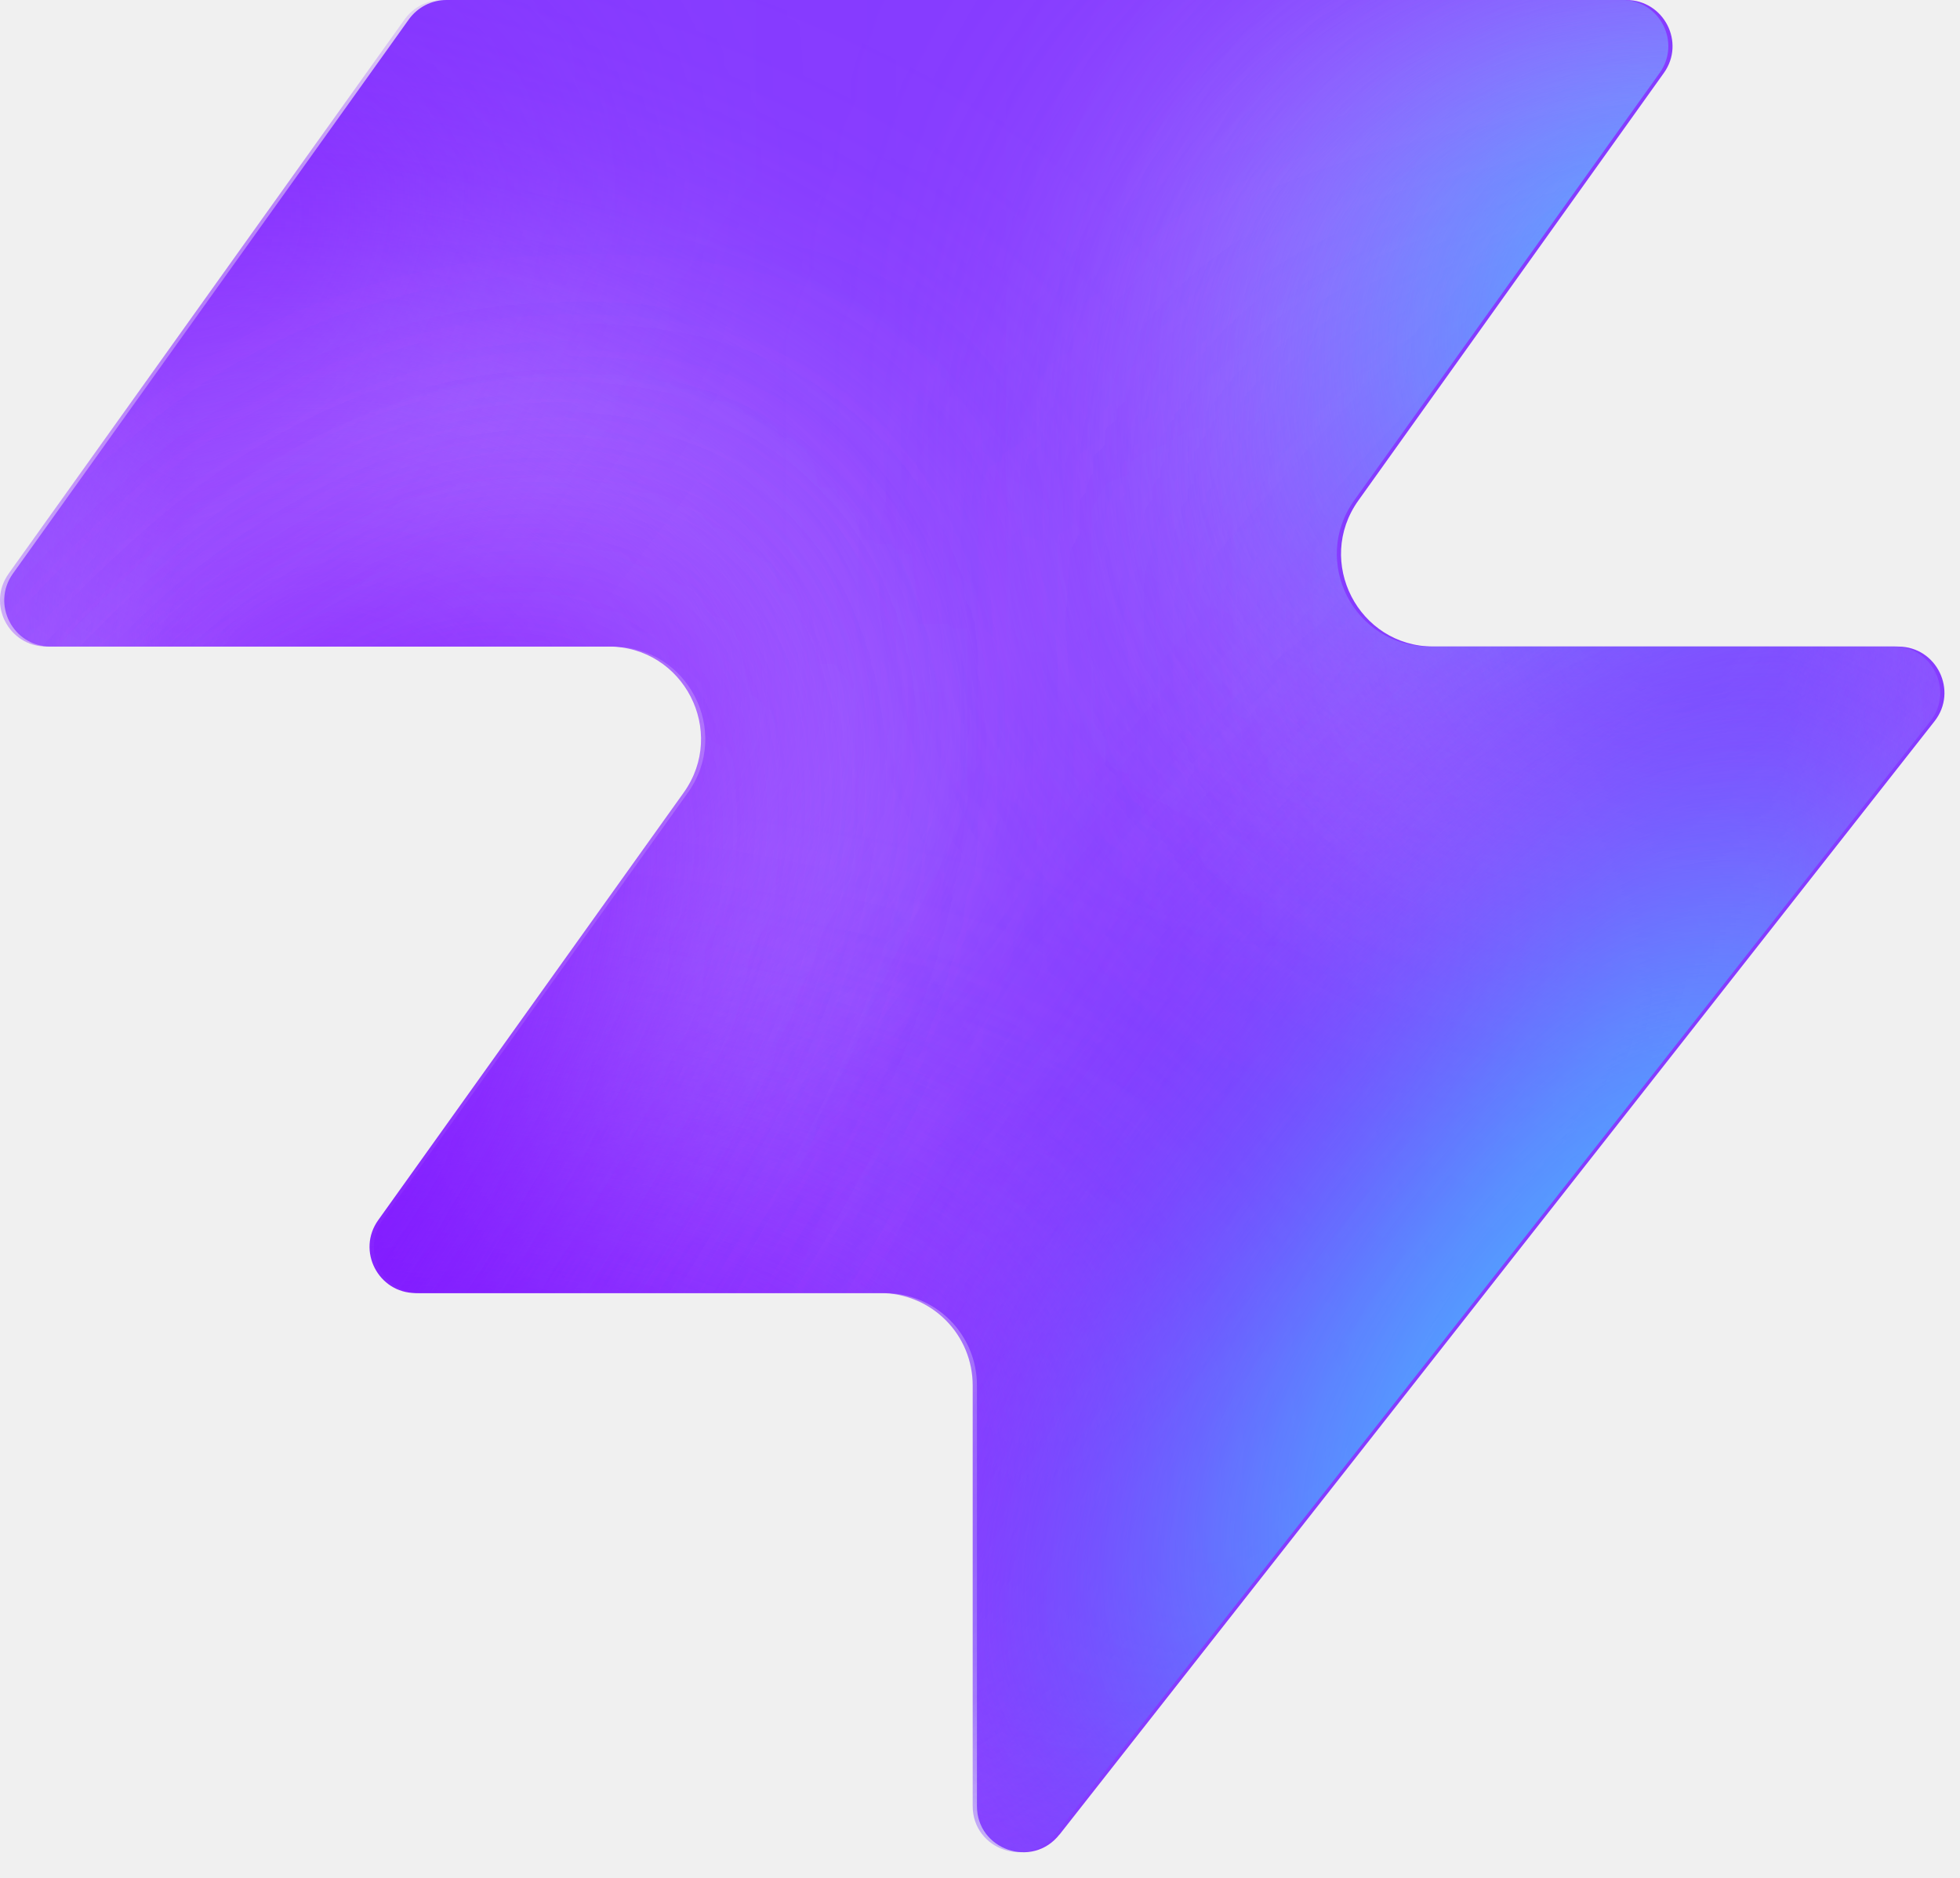
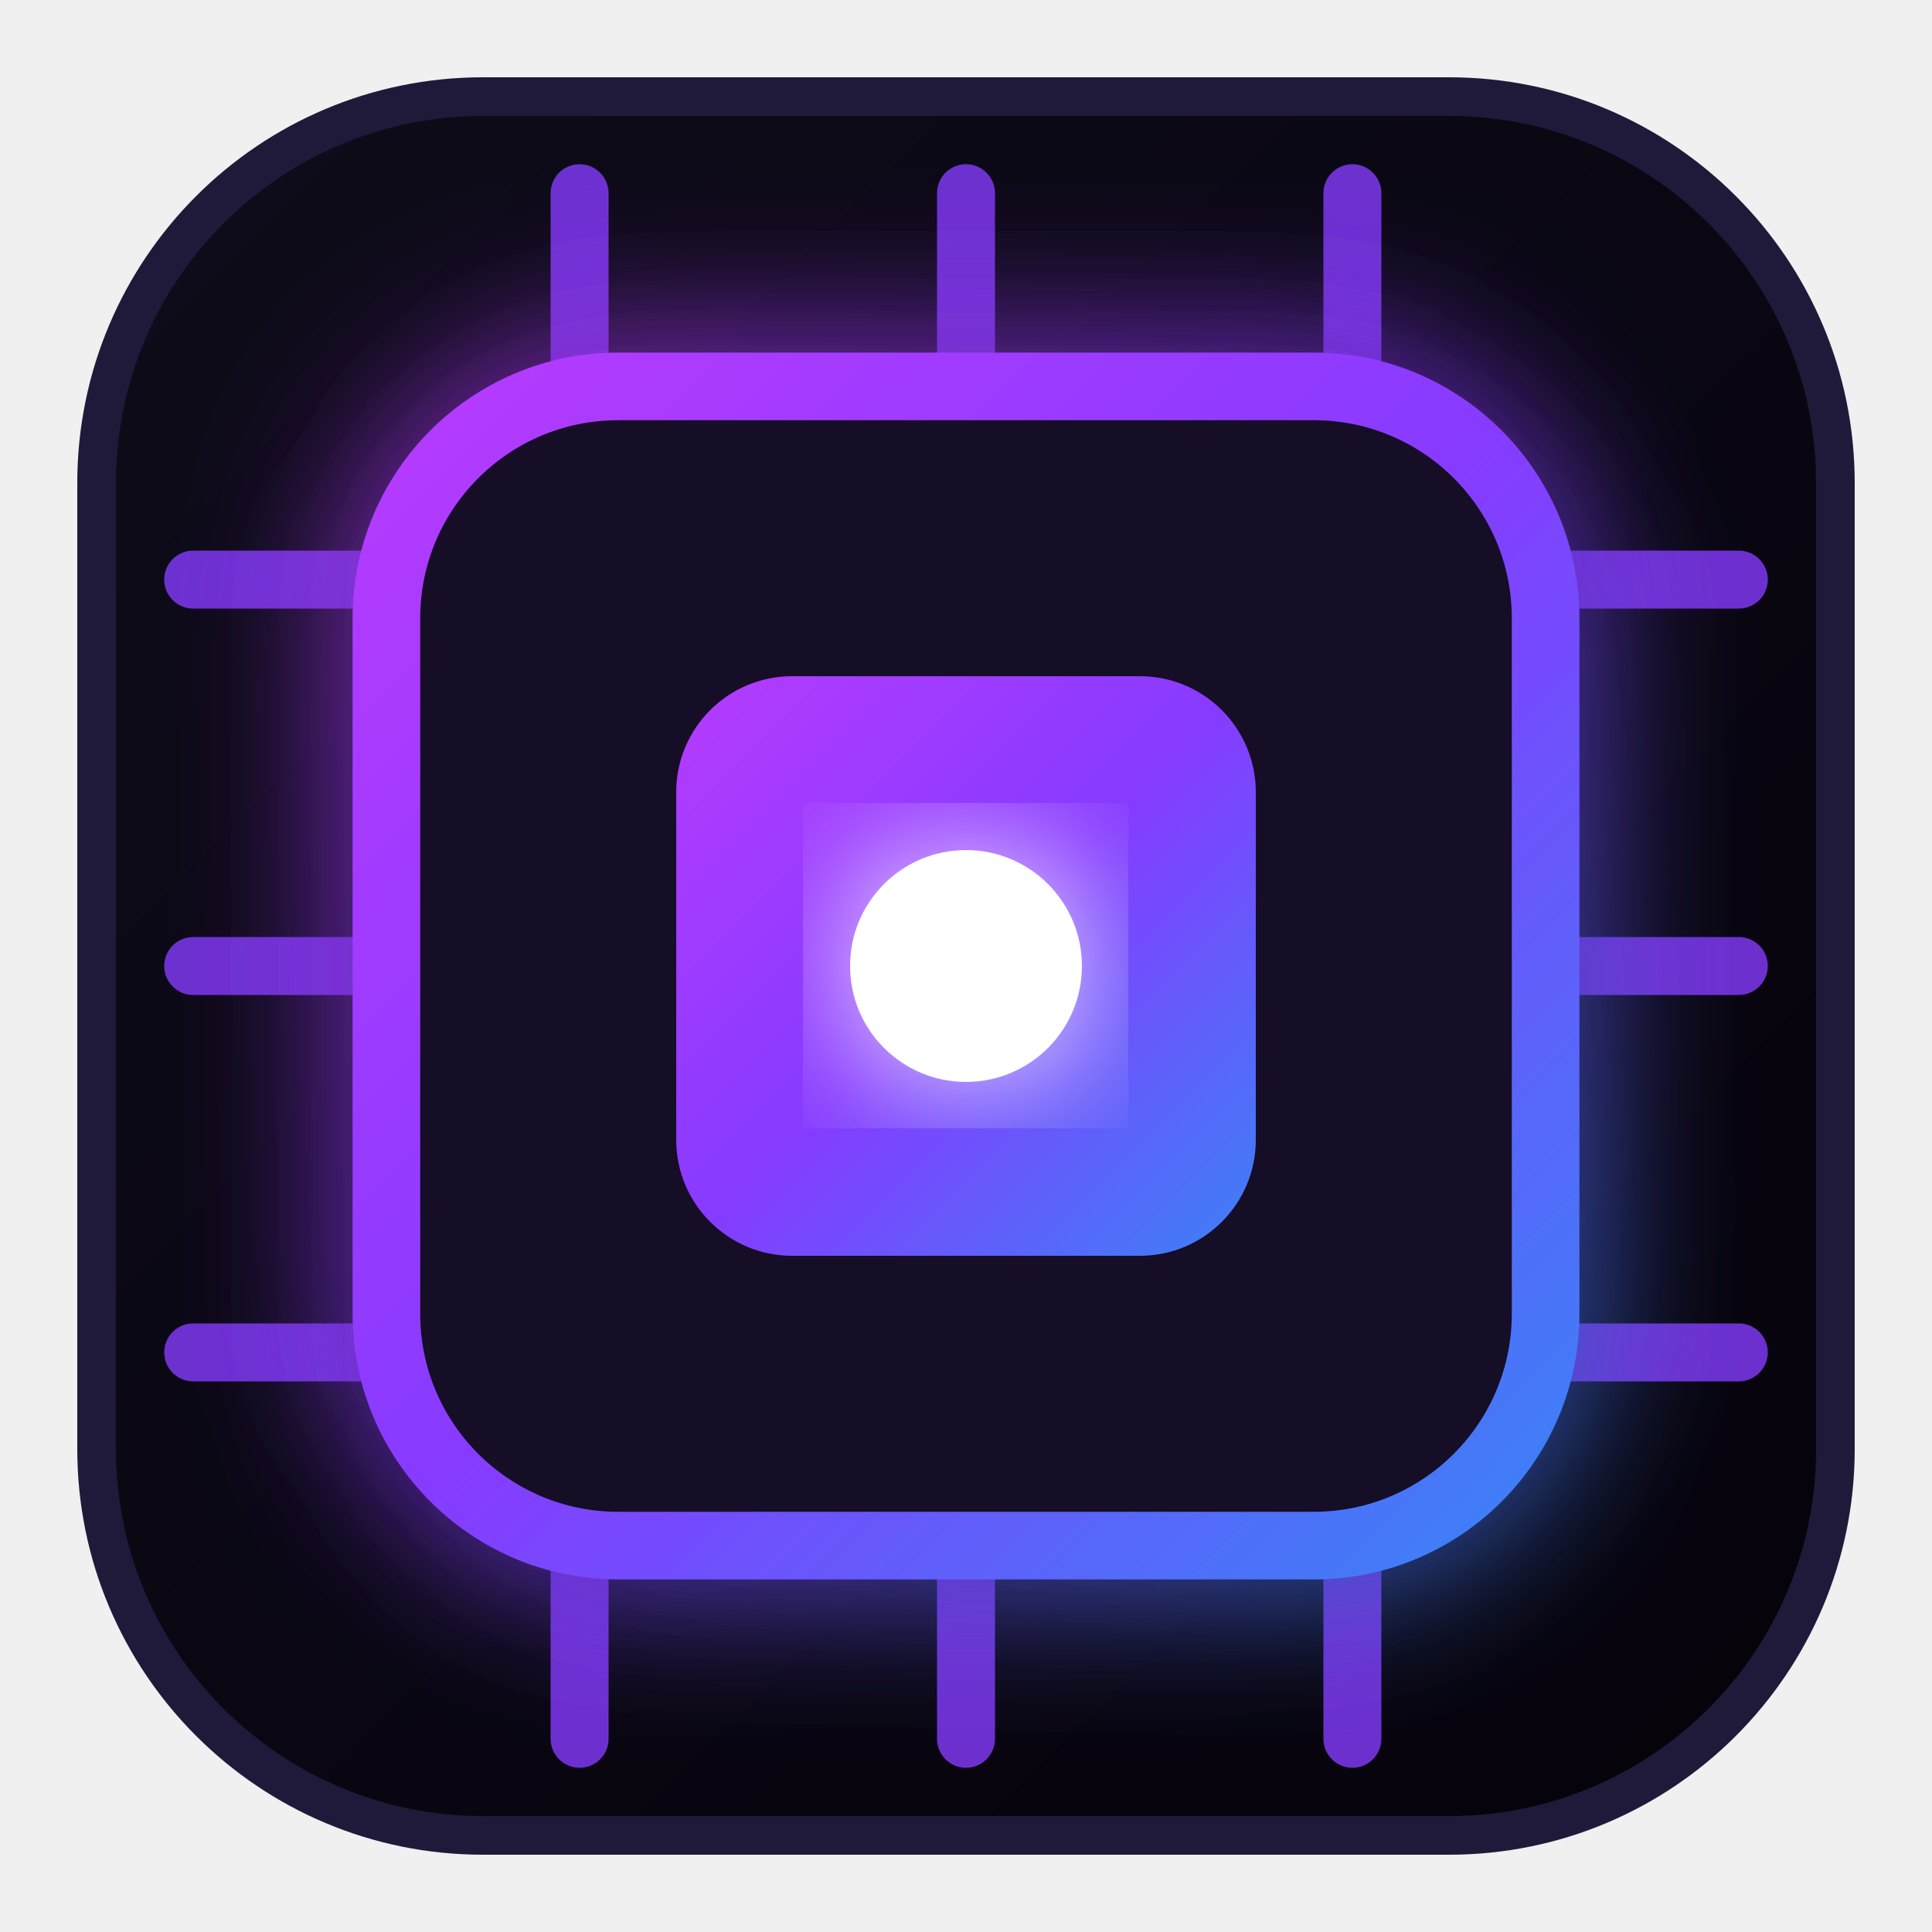
- <svg xmlns="http://www.w3.org/2000/svg" width="48" height="46" fill="none" viewBox="0 0 48 46">
-   <path fill="#863bff" d="M25.946 44.938c-.664.845-2.021.375-2.021-.698V33.937a2.26 2.26 0 0 0-2.262-2.262H10.287c-.92 0-1.456-1.04-.92-1.788l7.48-10.471c1.07-1.497 0-3.578-1.842-3.578H1.237c-.92 0-1.456-1.04-.92-1.788L10.013.474c.214-.297.556-.474.92-.474h28.894c.92 0 1.456 1.04.92 1.788l-7.48 10.471c-1.07 1.498 0 3.579 1.842 3.579h11.377c.943 0 1.473 1.088.89 1.83L25.947 44.94z" style="fill:#863bff;fill:color(display-p3 .525 .23 1);fill-opacity:1" />
-   <mask id="a" width="48" height="46" x="0" y="0" maskUnits="userSpaceOnUse" style="mask-type:alpha">
-     <path fill="#000" d="M25.842 44.938c-.664.844-2.021.375-2.021-.698V33.937a2.26 2.26 0 0 0-2.262-2.262H10.183c-.92 0-1.456-1.04-.92-1.788l7.48-10.471c1.07-1.498 0-3.579-1.842-3.579H1.133c-.92 0-1.456-1.04-.92-1.787L9.91.473c.214-.297.556-.474.92-.474h28.894c.92 0 1.456 1.04.92 1.788l-7.48 10.471c-1.07 1.498 0 3.578 1.842 3.578h11.377c.943 0 1.473 1.088.89 1.832L25.843 44.94z" style="fill:#000;fill-opacity:1" />
-   </mask>
-   <g mask="url(#a)">
-     <g filter="url(#b)">
-       <ellipse cx="5.508" cy="14.704" fill="#ede6ff" rx="5.508" ry="14.704" style="fill:#ede6ff;fill:color(display-p3 .927 .903 1);fill-opacity:1" transform="matrix(.00324 1 1 -.00324 -4.47 31.516)" />
-     </g>
-     <g filter="url(#c)">
-       <ellipse cx="10.399" cy="29.851" fill="#ede6ff" rx="10.399" ry="29.851" style="fill:#ede6ff;fill:color(display-p3 .927 .903 1);fill-opacity:1" transform="matrix(.00324 1 1 -.00324 -39.328 7.883)" />
-     </g>
-     <g filter="url(#d)">
-       <ellipse cx="5.508" cy="30.487" fill="#7e14ff" rx="5.508" ry="30.487" style="fill:#7e14ff;fill:color(display-p3 .492 .077 1);fill-opacity:1" transform="rotate(89.814 -25.913 -14.639)scale(1 -1)" />
-     </g>
-     <g filter="url(#e)">
-       <ellipse cx="5.508" cy="30.599" fill="#7e14ff" rx="5.508" ry="30.599" style="fill:#7e14ff;fill:color(display-p3 .492 .077 1);fill-opacity:1" transform="rotate(89.814 -32.644 -3.334)scale(1 -1)" />
-     </g>
-     <g filter="url(#f)">
-       <ellipse cx="5.508" cy="30.599" fill="#7e14ff" rx="5.508" ry="30.599" style="fill:#7e14ff;fill:color(display-p3 .492 .077 1);fill-opacity:1" transform="matrix(.00324 1 1 -.00324 -34.34 30.47)" />
-     </g>
-     <g filter="url(#g)">
-       <ellipse cx="14.072" cy="22.078" fill="#ede6ff" rx="14.072" ry="22.078" style="fill:#ede6ff;fill:color(display-p3 .927 .903 1);fill-opacity:1" transform="rotate(93.35 24.506 48.493)scale(-1 1)" />
-     </g>
-     <g filter="url(#h)">
-       <ellipse cx="3.47" cy="21.501" fill="#7e14ff" rx="3.47" ry="21.501" style="fill:#7e14ff;fill:color(display-p3 .492 .077 1);fill-opacity:1" transform="rotate(89.009 28.708 47.59)scale(-1 1)" />
-     </g>
-     <g filter="url(#i)">
-       <ellipse cx="3.47" cy="21.501" fill="#7e14ff" rx="3.47" ry="21.501" style="fill:#7e14ff;fill:color(display-p3 .492 .077 1);fill-opacity:1" transform="rotate(89.009 28.708 47.59)scale(-1 1)" />
-     </g>
-     <g filter="url(#j)">
-       <ellipse cx=".387" cy="8.972" fill="#7e14ff" rx="4.407" ry="29.108" style="fill:#7e14ff;fill:color(display-p3 .492 .077 1);fill-opacity:1" transform="rotate(39.51 .387 8.972)" />
-     </g>
-     <g filter="url(#k)">
-       <ellipse cx="47.523" cy="-6.092" fill="#7e14ff" rx="4.407" ry="29.108" style="fill:#7e14ff;fill:color(display-p3 .492 .077 1);fill-opacity:1" transform="rotate(37.892 47.523 -6.092)" />
-     </g>
-     <g filter="url(#l)">
-       <ellipse cx="41.412" cy="6.333" fill="#47bfff" rx="5.971" ry="9.665" style="fill:#47bfff;fill:color(display-p3 .28 .748 1);fill-opacity:1" transform="rotate(37.892 41.412 6.333)" />
-     </g>
-     <g filter="url(#m)">
-       <ellipse cx="-1.879" cy="38.332" fill="#7e14ff" rx="4.407" ry="29.108" style="fill:#7e14ff;fill:color(display-p3 .492 .077 1);fill-opacity:1" transform="rotate(37.892 -1.88 38.332)" />
-     </g>
-     <g filter="url(#n)">
-       <ellipse cx="-1.879" cy="38.332" fill="#7e14ff" rx="4.407" ry="29.108" style="fill:#7e14ff;fill:color(display-p3 .492 .077 1);fill-opacity:1" transform="rotate(37.892 -1.88 38.332)" />
-     </g>
-     <g filter="url(#o)">
-       <ellipse cx="35.651" cy="29.907" fill="#7e14ff" rx="4.407" ry="29.108" style="fill:#7e14ff;fill:color(display-p3 .492 .077 1);fill-opacity:1" transform="rotate(37.892 35.651 29.907)" />
-     </g>
-     <g filter="url(#p)">
-       <ellipse cx="38.418" cy="32.4" fill="#47bfff" rx="5.971" ry="15.297" style="fill:#47bfff;fill:color(display-p3 .28 .748 1);fill-opacity:1" transform="rotate(37.892 38.418 32.4)" />
-     </g>
-   </g>
+ <svg xmlns="http://www.w3.org/2000/svg" viewBox="0 0 100 100" width="100" height="100">
  <defs>
-     <filter id="b" width="60.045" height="41.654" x="-19.77" y="16.149" color-interpolation-filters="sRGB" filterUnits="userSpaceOnUse">
-       <feFlood flood-opacity="0" result="BackgroundImageFix" />
-       <feBlend in="SourceGraphic" in2="BackgroundImageFix" result="shape" />
-       <feGaussianBlur result="effect1_foregroundBlur_2002_17158" stdDeviation="7.659" />
-     </filter>
-     <filter id="c" width="90.34" height="51.437" x="-54.613" y="-7.533" color-interpolation-filters="sRGB" filterUnits="userSpaceOnUse">
-       <feFlood flood-opacity="0" result="BackgroundImageFix" />
-       <feBlend in="SourceGraphic" in2="BackgroundImageFix" result="shape" />
-       <feGaussianBlur result="effect1_foregroundBlur_2002_17158" stdDeviation="7.659" />
-     </filter>
-     <filter id="d" width="79.355" height="29.4" x="-49.64" y="2.03" color-interpolation-filters="sRGB" filterUnits="userSpaceOnUse">
-       <feFlood flood-opacity="0" result="BackgroundImageFix" />
-       <feBlend in="SourceGraphic" in2="BackgroundImageFix" result="shape" />
-       <feGaussianBlur result="effect1_foregroundBlur_2002_17158" stdDeviation="4.596" />
-     </filter>
-     <filter id="e" width="79.579" height="29.4" x="-45.045" y="20.029" color-interpolation-filters="sRGB" filterUnits="userSpaceOnUse">
-       <feFlood flood-opacity="0" result="BackgroundImageFix" />
-       <feBlend in="SourceGraphic" in2="BackgroundImageFix" result="shape" />
-       <feGaussianBlur result="effect1_foregroundBlur_2002_17158" stdDeviation="4.596" />
-     </filter>
-     <filter id="f" width="79.579" height="29.4" x="-43.513" y="21.178" color-interpolation-filters="sRGB" filterUnits="userSpaceOnUse">
-       <feFlood flood-opacity="0" result="BackgroundImageFix" />
-       <feBlend in="SourceGraphic" in2="BackgroundImageFix" result="shape" />
-       <feGaussianBlur result="effect1_foregroundBlur_2002_17158" stdDeviation="4.596" />
-     </filter>
-     <filter id="g" width="74.749" height="58.852" x="15.756" y="-17.901" color-interpolation-filters="sRGB" filterUnits="userSpaceOnUse">
-       <feFlood flood-opacity="0" result="BackgroundImageFix" />
-       <feBlend in="SourceGraphic" in2="BackgroundImageFix" result="shape" />
-       <feGaussianBlur result="effect1_foregroundBlur_2002_17158" stdDeviation="7.659" />
-     </filter>
-     <filter id="h" width="61.377" height="25.362" x="23.548" y="2.284" color-interpolation-filters="sRGB" filterUnits="userSpaceOnUse">
-       <feFlood flood-opacity="0" result="BackgroundImageFix" />
-       <feBlend in="SourceGraphic" in2="BackgroundImageFix" result="shape" />
-       <feGaussianBlur result="effect1_foregroundBlur_2002_17158" stdDeviation="4.596" />
-     </filter>
-     <filter id="i" width="61.377" height="25.362" x="23.548" y="2.284" color-interpolation-filters="sRGB" filterUnits="userSpaceOnUse">
-       <feFlood flood-opacity="0" result="BackgroundImageFix" />
-       <feBlend in="SourceGraphic" in2="BackgroundImageFix" result="shape" />
-       <feGaussianBlur result="effect1_foregroundBlur_2002_17158" stdDeviation="4.596" />
-     </filter>
-     <filter id="j" width="56.045" height="63.649" x="-27.636" y="-22.853" color-interpolation-filters="sRGB" filterUnits="userSpaceOnUse">
-       <feFlood flood-opacity="0" result="BackgroundImageFix" />
-       <feBlend in="SourceGraphic" in2="BackgroundImageFix" result="shape" />
-       <feGaussianBlur result="effect1_foregroundBlur_2002_17158" stdDeviation="4.596" />
-     </filter>
-     <filter id="k" width="54.814" height="64.646" x="20.116" y="-38.415" color-interpolation-filters="sRGB" filterUnits="userSpaceOnUse">
-       <feFlood flood-opacity="0" result="BackgroundImageFix" />
-       <feBlend in="SourceGraphic" in2="BackgroundImageFix" result="shape" />
-       <feGaussianBlur result="effect1_foregroundBlur_2002_17158" stdDeviation="4.596" />
-     </filter>
-     <filter id="l" width="33.541" height="35.313" x="24.641" y="-11.323" color-interpolation-filters="sRGB" filterUnits="userSpaceOnUse">
-       <feFlood flood-opacity="0" result="BackgroundImageFix" />
-       <feBlend in="SourceGraphic" in2="BackgroundImageFix" result="shape" />
-       <feGaussianBlur result="effect1_foregroundBlur_2002_17158" stdDeviation="4.596" />
-     </filter>
-     <filter id="m" width="54.814" height="64.646" x="-29.286" y="6.009" color-interpolation-filters="sRGB" filterUnits="userSpaceOnUse">
-       <feFlood flood-opacity="0" result="BackgroundImageFix" />
-       <feBlend in="SourceGraphic" in2="BackgroundImageFix" result="shape" />
-       <feGaussianBlur result="effect1_foregroundBlur_2002_17158" stdDeviation="4.596" />
-     </filter>
-     <filter id="n" width="54.814" height="64.646" x="-29.286" y="6.009" color-interpolation-filters="sRGB" filterUnits="userSpaceOnUse">
-       <feFlood flood-opacity="0" result="BackgroundImageFix" />
-       <feBlend in="SourceGraphic" in2="BackgroundImageFix" result="shape" />
-       <feGaussianBlur result="effect1_foregroundBlur_2002_17158" stdDeviation="4.596" />
-     </filter>
-     <filter id="o" width="54.814" height="64.646" x="8.244" y="-2.416" color-interpolation-filters="sRGB" filterUnits="userSpaceOnUse">
-       <feFlood flood-opacity="0" result="BackgroundImageFix" />
-       <feBlend in="SourceGraphic" in2="BackgroundImageFix" result="shape" />
-       <feGaussianBlur result="effect1_foregroundBlur_2002_17158" stdDeviation="4.596" />
-     </filter>
-     <filter id="p" width="39.409" height="43.623" x="18.713" y="10.588" color-interpolation-filters="sRGB" filterUnits="userSpaceOnUse">
-       <feFlood flood-opacity="0" result="BackgroundImageFix" />
-       <feBlend in="SourceGraphic" in2="BackgroundImageFix" result="shape" />
-       <feGaussianBlur result="effect1_foregroundBlur_2002_17158" stdDeviation="4.596" />
+     <linearGradient id="bgGrad" x1="0%" y1="0%" x2="100%" y2="100%">
+       <stop offset="0%" stop-color="#0f0c1b" />
+       <stop offset="100%" stop-color="#05020a" />
+     </linearGradient>
+     <linearGradient id="coreGrad" x1="0%" y1="0%" x2="100%" y2="100%">
+       <stop offset="0%" stop-color="#b63bff" />
+       <stop offset="50%" stop-color="#863bff" />
+       <stop offset="100%" stop-color="#3b82f6" />
+     </linearGradient>
+     <linearGradient id="glowGrad" x1="0%" y1="0%" x2="100%" y2="100%">
+       <stop offset="0%" stop-color="#f43f5e" />
+       <stop offset="100%" stop-color="#863bff" />
+     </linearGradient>
+     <filter id="glow" x="-20%" y="-20%" width="140%" height="140%">
+       <feGaussianBlur stdDeviation="4" result="blur" />
+       <feComposite in="SourceGraphic" in2="blur" operator="over" />
    </filter>
  </defs>
+   <rect x="5" y="5" width="90" height="90" rx="20" fill="url(#bgGrad)" stroke="#1f1a3a" stroke-width="2" />
+   <g stroke="#863bff" stroke-width="3" stroke-linecap="round" opacity="0.8">
+     <line x1="30" y1="20" x2="30" y2="10" />
+     <line x1="50" y1="20" x2="50" y2="10" />
+     <line x1="70" y1="20" x2="70" y2="10" />
+     <line x1="30" y1="80" x2="30" y2="90" />
+     <line x1="50" y1="80" x2="50" y2="90" />
+     <line x1="70" y1="80" x2="70" y2="90" />
+     <line x1="20" y1="30" x2="10" y2="30" />
+     <line x1="20" y1="50" x2="10" y2="50" />
+     <line x1="20" y1="70" x2="10" y2="70" />
+     <line x1="80" y1="30" x2="90" y2="30" />
+     <line x1="80" y1="50" x2="90" y2="50" />
+     <line x1="80" y1="70" x2="90" y2="70" />
+   </g>
+   <rect x="20" y="20" width="60" height="60" rx="12" fill="#130f26" stroke="url(#coreGrad)" stroke-width="3.5" filter="url(#glow)" />
+   <rect x="35" y="35" width="30" height="30" rx="6" fill="url(#coreGrad)" />
+   <circle cx="50" cy="50" r="6" fill="#ffffff" filter="url(#glow)" />
</svg>
